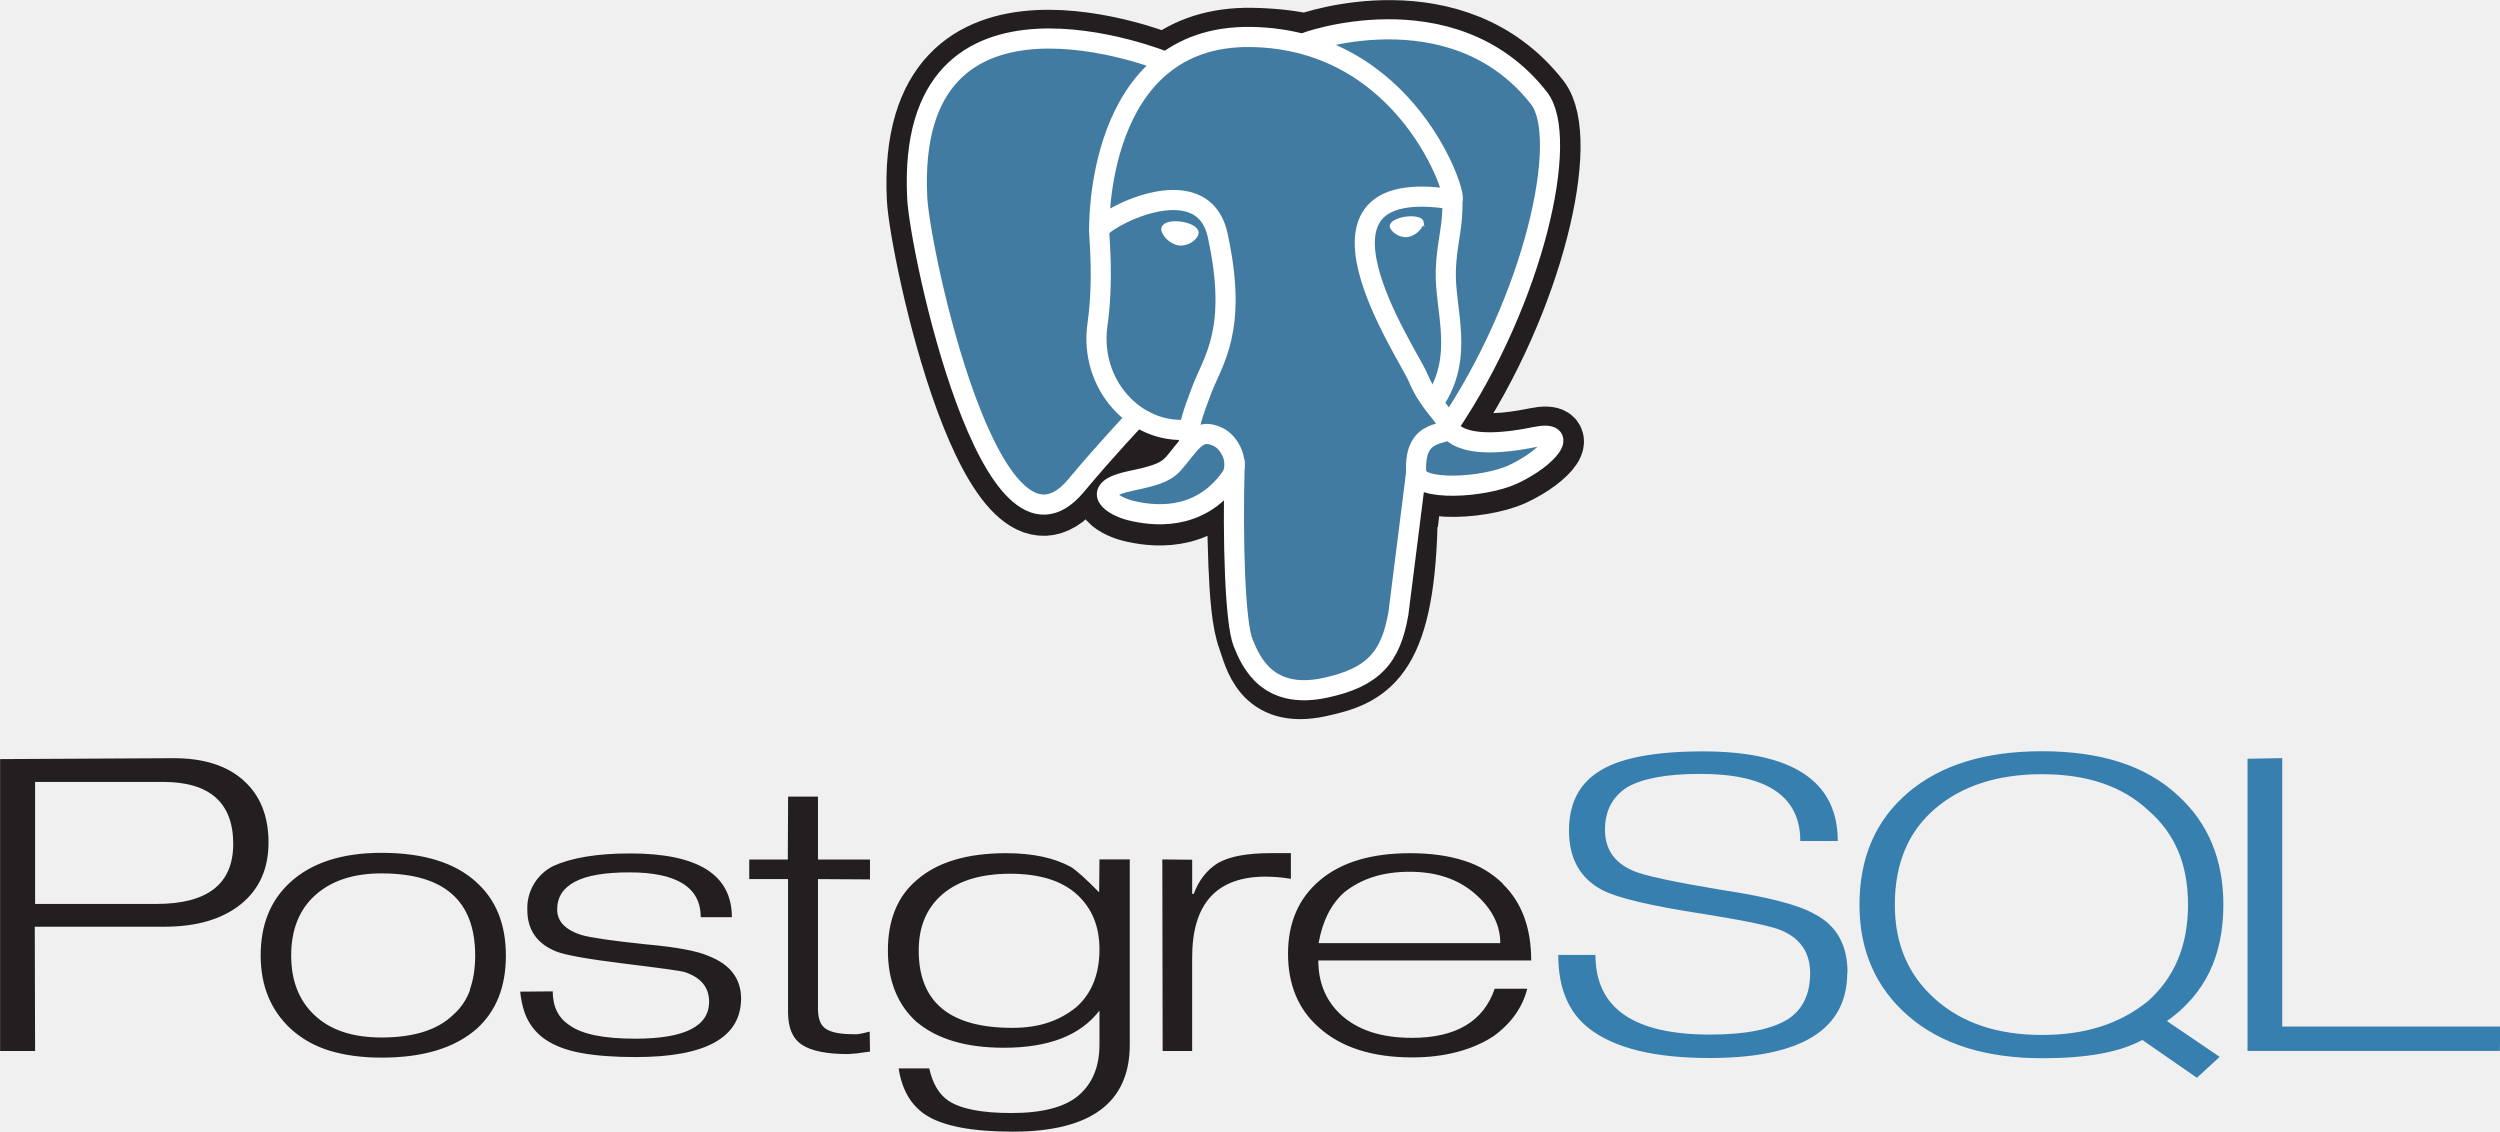
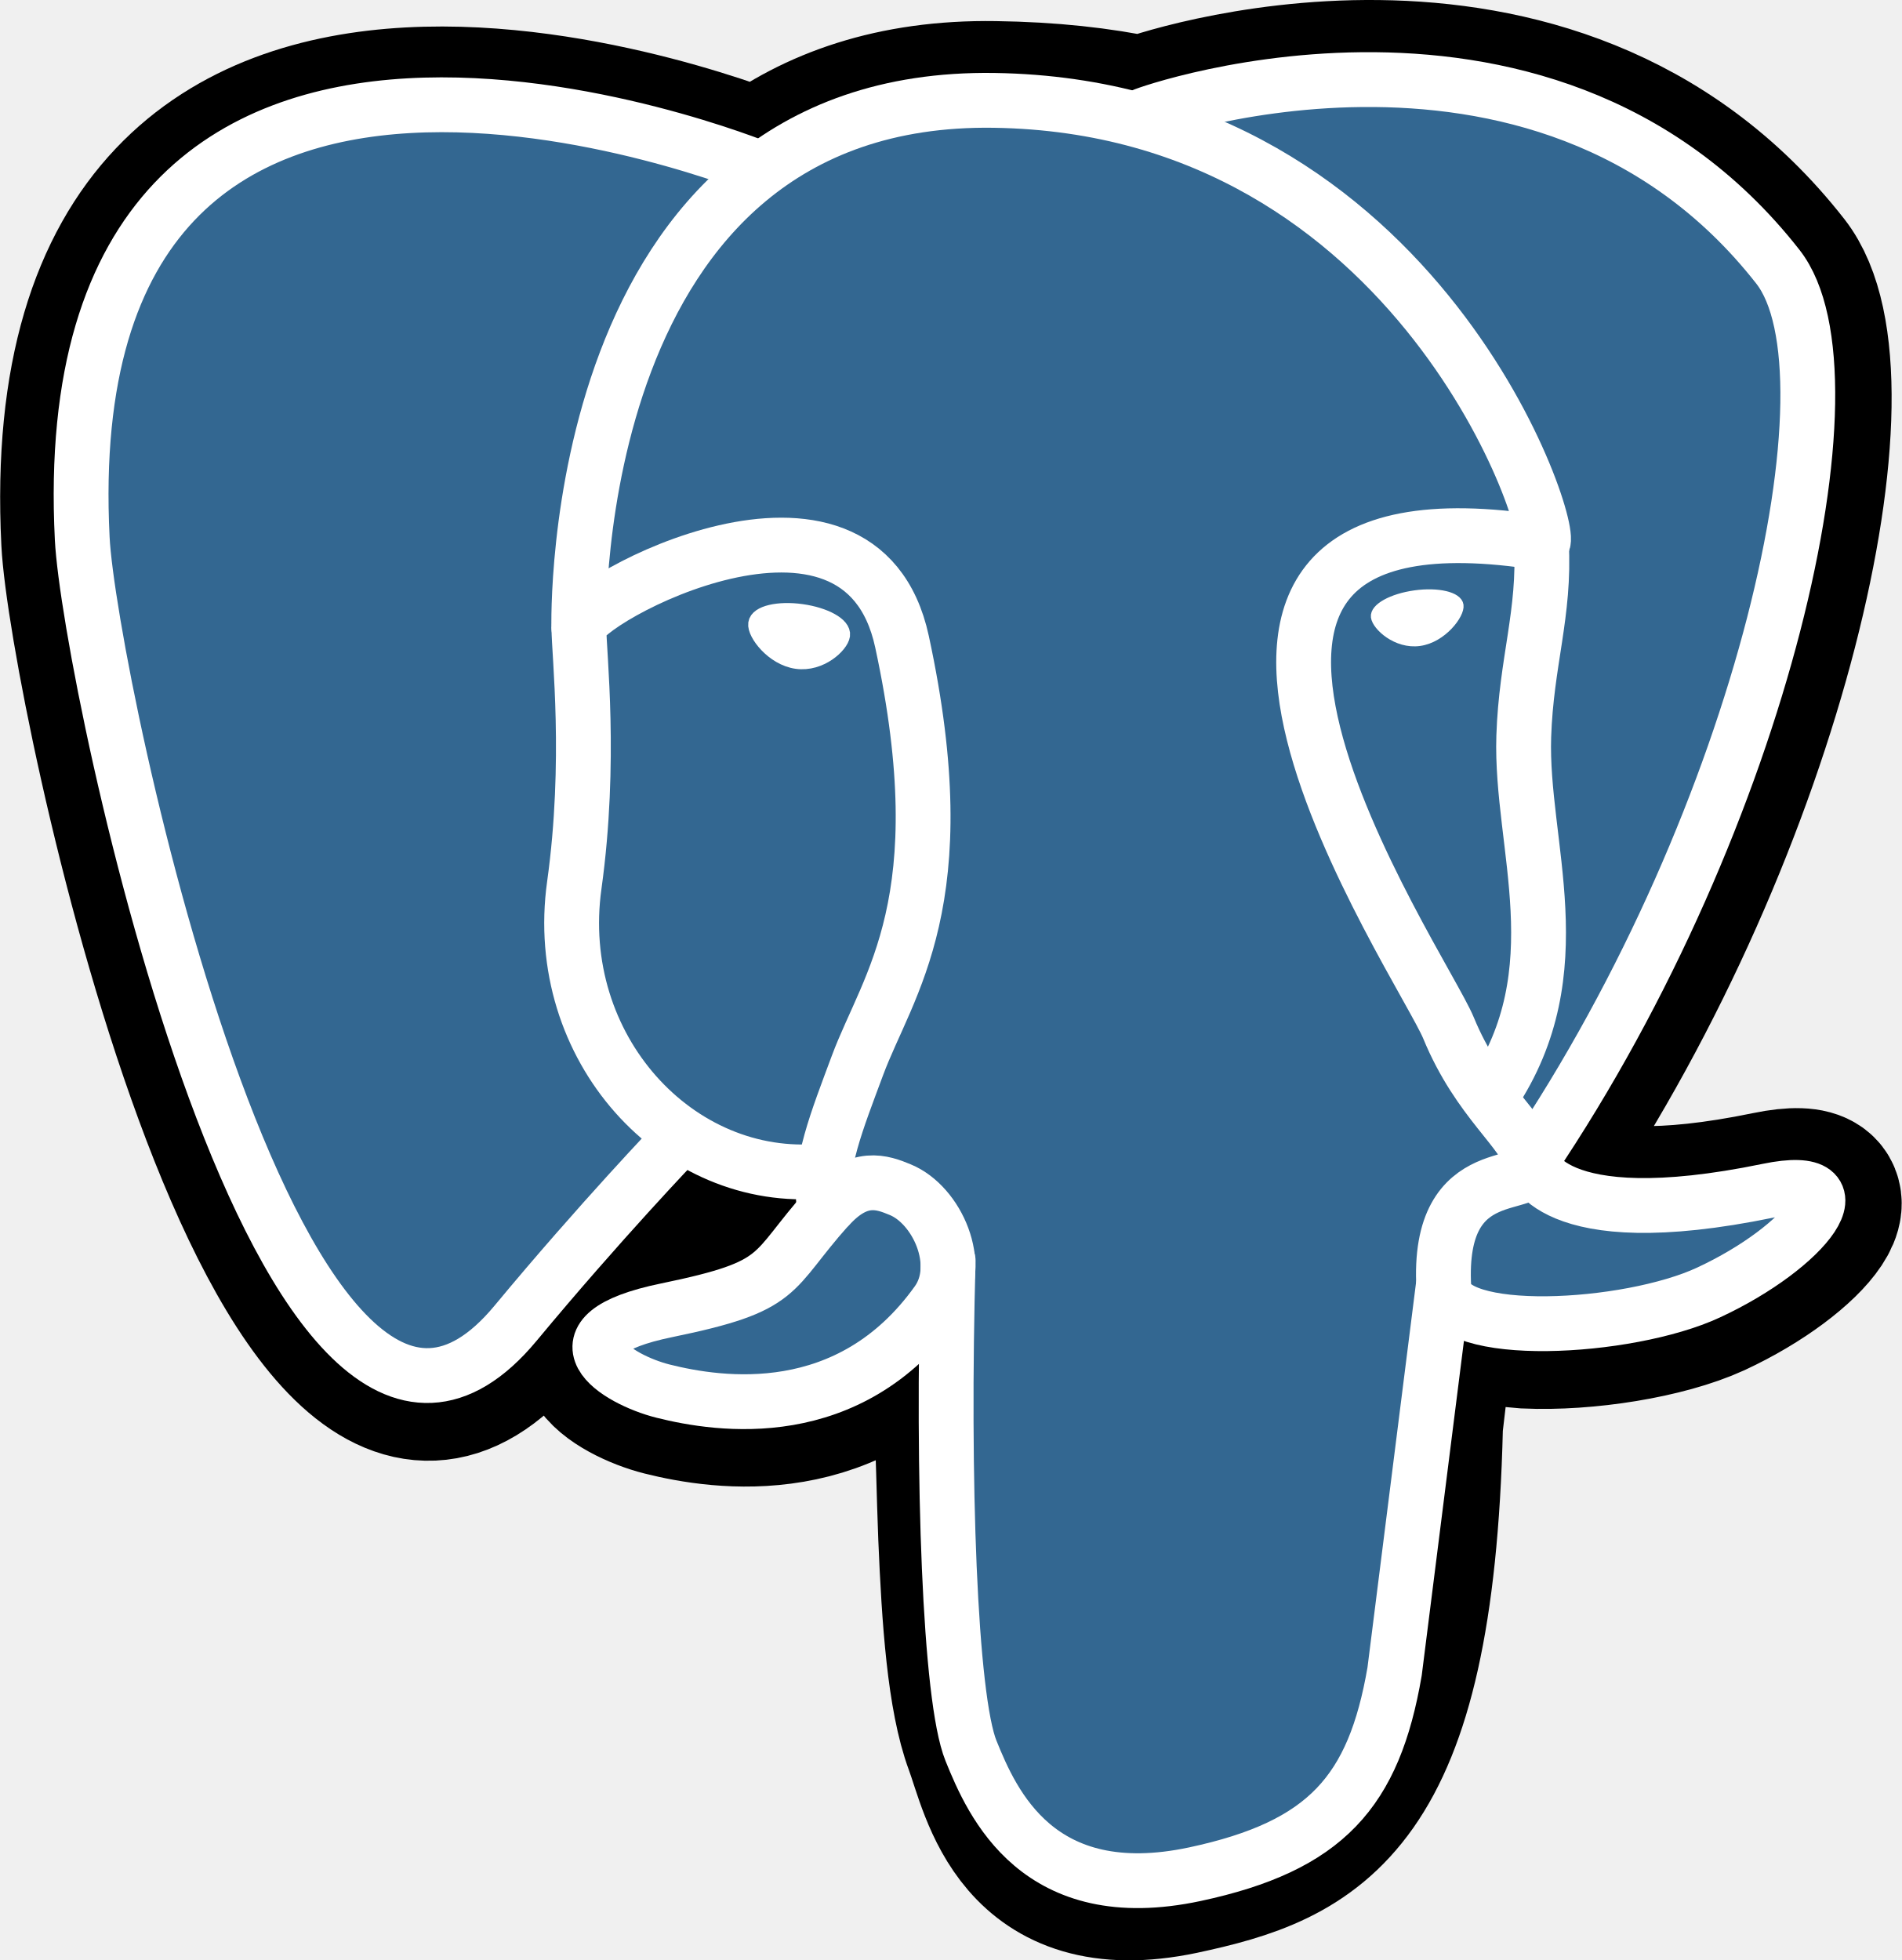
- <svg xmlns="http://www.w3.org/2000/svg" viewBox="6.83 5.03 107.58 48.69">
+ <svg xmlns="http://www.w3.org/2000/svg" viewBox=".43 0 24.84 25.6">
  <style>
        
        .B {
-             stroke-width: .866
+             stroke-linecap: round
        }

        .C {
-             stroke: #fff
+             stroke-linejoin: round
        }

        .D {
-             stroke-linecap: round
+             stroke-linejoin: miter
        }

        .E {
-             stroke-linejoin: round
+             stroke-width: .716
        }
        
    </style>
-   <path d="M13.56 43.927H8.34v-5.25h5.504c2.014 0 3.022.9 3.022 2.666 0 1.723-1.102 2.585-3.305 2.585m3.752-5.312c-.715-.64-1.716-.96-3.003-.96l-7.476.04v12.56H8.34l-.014-5.347h5.563c1.395 0 2.493-.32 3.294-.96s1.202-1.53 1.202-2.666-.358-2.026-1.073-2.666zm9.747 9.004a2.56 2.56 0 0 1-.715 1.068c-.675.66-1.704.987-3.1.987-1.25 0-2.2-.32-2.88-.96s-1.005-1.497-1.005-2.57c0-.56.088-1.055.263-1.488a2.92 2.92 0 0 1 .762-1.096c.692-.63 1.646-.947 2.86-.947 2.7 0 4.033 1.177 4.033 3.53 0 .56-.077 1.05-.23 1.474m.273-4.633c-.918-.837-2.277-1.256-4.077-1.256-1.7 0-3.015.428-3.942 1.283-.837.774-1.255 1.818-1.255 3.132 0 1.305.432 2.358 1.296 3.16.477.432 1.033.745 1.667.938s1.38.3 2.234.3c1.8 0 3.154-.414 4.1-1.242.837-.756 1.255-1.804 1.255-3.145 0-1.35-.423-2.403-1.27-3.16zm11.4 4.997c0 1.7-1.515 2.536-4.544 2.536-.926 0-1.706-.06-2.34-.176s-1.148-.313-1.544-.584a2.31 2.31 0 0 1-.728-.8c-.18-.323-.297-.75-.35-1.255l1.4-.013c0 .665.247 1.155.74 1.47.53.378 1.467.567 2.813.567 2.117 0 3.176-.53 3.176-1.592 0-.62-.355-1.047-1.065-1.28-.144-.045-1-.164-2.57-.357s-2.546-.367-2.933-.52c-.836-.333-1.254-.93-1.254-1.794a2.02 2.02 0 0 1 1.12-1.889c.37-.17.83-.303 1.384-.398s1.195-.142 1.924-.142c2.916 0 4.374.915 4.374 2.745h-1.34c0-1.286-1.025-1.93-3.075-1.93-1.043 0-1.82.13-2.333.4s-.77.66-.77 1.2c0 .504.346.868 1.038 1.093.405.117 1.335.252 2.792.405 1.304.117 2.198.283 2.684.5.926.36 1.4.97 1.4 1.834zm5.536 2.3l-.573.08-.358.027c-.918 0-1.58-.133-1.985-.4s-.6-.732-.6-1.4v-5.73h-1.67v-.843h1.66l.013-2.708h1.285v2.708h2.238v.857l-2.238-.014v5.577c0 .415.1.702.33.86s.614.237 1.18.237c.08.01.17.006.27-.01s.247-.05.445-.102l.014.86zm8.887-1.912a3.81 3.81 0 0 1-1.2.661c-.45.153-.966.23-1.55.23-2.688 0-4.03-1.1-4.03-3.33 0-1.033.344-1.842 1.03-2.426s1.656-.876 2.905-.876c1.258 0 2.213.294 2.865.883s.978 1.377.978 2.366c0 1.078-.333 1.9-.998 2.494m2.283-6.36h-1.285l-.014 1.417c-.566-.575-.97-.94-1.214-1.092-.72-.395-1.65-.593-2.792-.593-1.673 0-2.95.382-3.83 1.146-.836.7-1.254 1.717-1.254 3.047 0 .656.106 1.243.317 1.76s.52.955.925 1.314c.883.737 2.13 1.106 3.742 1.106 1.936 0 3.3-.53 4.12-1.6v1.467c0 .935-.295 1.66-.884 2.172s-1.558.77-2.907.77c-1.268 0-2.172-.175-2.7-.524-.405-.268-.684-.734-.836-1.397H45.5c.144.925.535 1.595 1.174 2.008.738.476 1.984.714 3.738.714 3.356 0 5.034-1.247 5.034-3.742v-7.983zm6.95.835a6.72 6.72 0 0 0-1.078-.094c-2.112 0-3.168 1.158-3.168 3.475v4.028h-1.27l-.014-8.243 1.285.013v1.47h.067c.216-.58.557-1.02 1.025-1.318.512-.3 1.276-.435 2.292-.435h.863v1.103zm1.196 2.766c.162-.937.526-1.662 1.092-2.176.37-.297.787-.52 1.254-.67s.994-.223 1.578-.223c1.142 0 2.074.313 2.798.94s1.095 1.336 1.095 2.13h-7.807m7.933-2.543a4.12 4.12 0 0 0-1.674-1.001c-.666-.217-1.444-.325-2.335-.325-1.665 0-2.956.387-3.874 1.16s-1.377 1.827-1.377 3.16.44 2.4 1.322 3.172c.953.864 2.298 1.296 4.035 1.296.692 0 1.333-.08 1.922-.235s1.104-.38 1.545-.665c.774-.556 1.263-1.24 1.47-2.056h-1.4c-.477 1.4-1.663 2.114-3.56 2.114-1.34 0-2.37-.344-3.1-1.034-.62-.6-.93-1.356-.93-2.296h9.16c0-1.398-.4-2.495-1.228-3.3z" fill="#231f20" />
-   <path d="M86.32 46.888c0 2.447-1.974 3.67-5.92 3.67-2.365 0-4.092-.42-5.18-1.265-.9-.693-1.335-1.75-1.335-3.17h1.6c0 2.285 1.64 3.427 4.925 3.427 1.574 0 2.713-.234 3.414-.7.594-.413.9-1.06.9-1.94 0-.872-.405-1.483-1.215-1.834-.46-.2-1.58-.427-3.36-.715-2.24-.342-3.693-.683-4.358-1.024-.962-.503-1.444-1.357-1.444-2.562 0-1.123.4-1.96 1.228-2.508.88-.602 2.393-.903 4.534-.903 3.87 0 5.803 1.285 5.803 3.855H84.3c0-1.925-1.437-2.887-4.3-2.887-1.44 0-2.494.194-3.16.58-.63.414-.945 1.02-.945 1.822 0 .837.405 1.426 1.215 1.768.43.198 1.7.472 3.806.824 1.98.297 3.315.643 4 1.04.945.486 1.417 1.327 1.417 2.524zm12.908 1.25a6.2 6.2 0 0 1-2.012 1.071c-.748.238-1.585.357-2.512.357-1.9 0-3.42-.5-4.586-1.53s-1.75-2.377-1.75-4.074c0-1.77.578-3.147 1.735-4.135s2.7-1.482 4.6-1.482c1.936 0 3.458.516 4.565 1.55.585.503 1.017 1.1 1.297 1.765s.42 1.44.42 2.303c0 1.76-.586 3.152-1.756 4.176m.845.833c.828-.584 1.44-1.3 1.837-2.123s.595-1.8.595-2.878c0-1.95-.648-3.514-1.944-4.7-.693-.647-1.53-1.128-2.5-1.442s-2.1-.472-3.36-.472c-2.447 0-4.368.593-5.763 1.78s-2.092 2.795-2.092 4.826c0 1.977.703 3.572 2.1 4.785s3.33 1.82 5.768 1.82c.953 0 1.785-.065 2.496-.193s1.313-.327 1.808-.594l2.348 1.627.98-.9-2.273-1.542zm14.33 1.283h-10.858V37.68l1.493-.027v11.55h9.38l-.014 1.05z" fill="#367faf" />
-   <path d="M67.415 27.556c.197-1.64.138-1.88 1.36-1.614l.3.027c.94.043 2.167-.15 2.89-.486 1.553-.72 2.474-1.924.943-1.608-3.494.72-3.734-.462-3.734-.462 3.69-5.474 5.23-12.423 3.9-14.123-3.63-4.64-9.916-2.445-10.02-2.388l-.033.006c-.69-.143-1.463-.23-2.33-.243-1.58-.026-2.78.414-3.7 1.105 0 0-11.212-4.62-10.7 5.81.11 2.218 3.18 16.786 6.84 12.386 1.338-1.61 2.63-2.97 2.63-2.97.642.427 1.4.644 2.217.566l.062-.053a2.43 2.43 0 0 0 .025.626c-.943 1.053-.666 1.24-2.55 1.627-1.907.393-.787 1.093-.055 1.276.887.222 2.94.536 4.325-1.405l-.055.222c.37.296.345 2.127.397 3.435s.14 2.53.407 3.25.58 2.574 3.06 2.043c2.07-.444 3.654-1.082 3.798-7.023" fill="#231f20" stroke="#231f20" stroke-width="2.598" />
-   <path d="M72.916 23.875c-3.494.72-3.734-.462-3.734-.462 3.69-5.474 5.23-12.423 3.9-14.124-3.63-4.64-9.916-2.445-10.02-2.388l-.034.006c-.69-.143-1.463-.23-2.33-.243-1.58-.026-2.78.414-3.7 1.105 0 0-11.212-4.62-10.7 5.81.11 2.22 3.18 16.786 6.84 12.386 1.338-1.61 2.63-2.97 2.63-2.97.642.427 1.41.644 2.216.566l.063-.053c-.02.2-.01.395.025.626-.943 1.053-.666 1.24-2.55 1.627-1.907.393-.787 1.093-.055 1.276.887.222 2.94.536 4.325-1.405l-.055.222c.37.296.63 1.925.585 3.4s-.072 2.49.22 3.282.58 2.574 3.06 2.043c2.07-.444 3.144-1.594 3.293-3.512.106-1.364.346-1.162.36-2.38l.192-.577c.222-1.85.035-2.445 1.31-2.167l.3.027c.94.043 2.168-.15 2.89-.486 1.553-.72 2.474-1.924.943-1.608z" fill="#417ba2" />
-   <g class="C B" fill="none">
-     <g class="D">
-       <path class="E" d="M59.96 24.935c-.096 3.44.024 6.903.36 7.745s1.057 2.48 3.536 1.948c2.07-.444 2.824-1.303 3.15-3.2l.765-6.063M57 7.692s-11.22-4.586-10.7 5.842c.1 2.22 3.18 16.787 6.84 12.387 1.338-1.6 2.547-2.87 2.547-2.87M63.05 6.855c-.4.122 6.24-2.423 10.008 2.4 1.33 1.7-.2 8.65-3.9 14.124" />
-       <path d="M69.157 23.37s.24 1.183 3.735.462c1.53-.316.6.887-.943 1.608-1.274.59-4.13.743-4.178-.074-.12-2.11 1.504-1.468 1.386-1.996-.106-.476-.832-.943-1.312-2.107-.42-1.017-5.75-8.812 1.48-7.654.265-.055-1.886-6.877-8.652-6.988s-6.542 8.32-6.542 8.32" stroke-linejoin="bevel" />
+   <g fill="none" stroke="#fff">
+     <path class="D" d="M18.983 18.636c.163-1.357.114-1.555 1.124-1.336l.257.023c.777.035 1.793-.125 2.4-.402 1.285-.596 2.047-1.592.78-1.33-2.89.596-3.1-.383-3.1-.383 3.053-4.53 4.33-10.28 3.227-11.687-3.004-3.84-8.205-2.024-8.292-1.976l-.028.005c-.57-.12-1.2-.19-1.93-.2-1.308-.02-2.3.343-3.054.914 0 0-9.277-3.822-8.846 4.807.092 1.836 2.63 13.9 5.66 10.25C8.29 15.987 9.36 14.86 9.36 14.86c.53.353 1.167.533 1.834.468l.052-.044a2.01 2.01 0 0 0 .021.518c-.78.872-.55 1.025-2.11 1.346-1.578.325-.65.904-.046 1.056.734.184 2.432.444 3.58-1.162l-.046.183c.306.245.285 1.76.33 2.842s.116 2.093.337 2.688.48 2.13 2.53 1.7c1.713-.367 3.023-.896 3.143-5.81" fill="#000" stroke="#000" stroke-width="2.149" />
+     <path d="M23.535 15.6c-2.89.596-3.1-.383-3.1-.383 3.053-4.53 4.33-10.28 3.228-11.687-3.004-3.84-8.205-2.023-8.292-1.976l-.028.005a10.31 10.31 0 0 0-1.929-.201c-1.308-.02-2.3.343-3.054.914 0 0-9.278-3.822-8.846 4.807.092 1.836 2.63 13.9 5.66 10.25C8.29 15.987 9.36 14.86 9.36 14.86c.53.353 1.167.533 1.834.468l.052-.044a2.02 2.02 0 0 0 .021.518c-.78.872-.55 1.025-2.11 1.346-1.578.325-.65.904-.046 1.056.734.184 2.432.444 3.58-1.162l-.046.183c.306.245.52 1.593.484 2.815s-.06 2.06.18 2.716.48 2.13 2.53 1.7c1.713-.367 2.6-1.32 2.725-2.906.088-1.128.286-.962.3-1.97l.16-.478c.183-1.53.03-2.023 1.085-1.793l.257.023c.777.035 1.794-.125 2.39-.402 1.285-.596 2.047-1.592.78-1.33z" fill="#336791" stroke="none" />
+     <g class="E">
+       <g class="B">
+         <path class="C" d="M12.814 16.467c-.08 2.846.02 5.712.298 6.4s.875 2.05 2.926 1.612c1.713-.367 2.337-1.078 2.607-2.647l.633-5.017M10.356 2.2S1.072-1.596 1.504 7.033c.092 1.836 2.63 13.9 5.66 10.25C8.27 15.95 9.27 14.907 9.27 14.907m6.1-13.4c-.32.1 5.164-2.005 8.282 1.978 1.1 1.407-.175 7.157-3.228 11.687" />
+         <path d="M20.425 15.17s.2.98 3.1.382c1.267-.262.504.734-.78 1.33-1.054.49-3.418.615-3.457-.06-.1-1.745 1.244-1.215 1.147-1.652-.088-.394-.69-.78-1.086-1.744-.347-.84-4.76-7.29 1.224-6.333.22-.045-1.56-5.7-7.16-5.782S7.99 8.196 7.99 8.196" stroke-linejoin="bevel" />
+       </g>
+       <g class="C">
+         <path d="M11.247 15.768c-.78.872-.55 1.025-2.11 1.346-1.578.325-.65.904-.046 1.056.734.184 2.432.444 3.58-1.163.35-.49-.002-1.27-.482-1.468-.232-.096-.542-.216-.94.23z" />
+         <path class="B" d="M11.196 15.753c-.08-.513.168-1.122.433-1.836.398-1.07 1.316-2.14.582-5.537-.547-2.53-4.22-.527-4.22-.184s.166 1.74-.06 3.365c-.297 2.122 1.35 3.916 3.246 3.733" />
+       </g>
    </g>
-     <g class="E">
-       <path d="M58.066 24.09c-.943 1.053-.666 1.24-2.55 1.627-1.907.393-.787 1.093-.055 1.276.887.222 2.94.536 4.325-1.405.422-.59-.002-1.534-.582-1.775-.28-.116-.655-.26-1.136.277z" />
-       <path class="D" d="M58.004 24.072c-.095-.62.204-1.356.523-2.22.48-1.294 1.6-2.588.703-6.692-.66-3.058-5.098-.637-5.1-.222s.2 2.102-.074 4.067c-.36 2.564 1.63 4.733 3.923 4.51" />
+     <g class="D" fill="#fff">
+       <path d="M10.322 8.145c-.017.117.215.43.516.472s.558-.202.575-.32-.215-.246-.516-.288-.56.02-.575.136z" stroke-width=".239" />
+       <path d="M19.486 7.906c.016.117-.215.43-.516.472s-.56-.202-.575-.32.215-.246.516-.288.56.02.575.136z" stroke-width=".119" />
    </g>
+     <path class="B C E" d="M20.562 7.095c.05.92-.198 1.545-.23 2.524-.046 1.422.678 3.05-.413 4.68" />
  </g>
-   <g class="C" fill="#fff">
-     <path d="M56.948 14.877c-.02.142.26.52.623.57s.675-.245.694-.386-.26-.298-.624-.35-.675.023-.694.165z" stroke-width=".289" />
-     <path d="M68.022 14.588c.02.142-.26.52-.623.57s-.675-.245-.695-.386.26-.298.624-.348.675.023.695.165z" stroke-width=".144" />
-   </g>
-   <path class="B C D E" d="M69.323 13.608c.06 1.11-.24 1.868-.277 3.05-.056 1.72.82 3.687-.5 5.657" fill="none" />
</svg>
